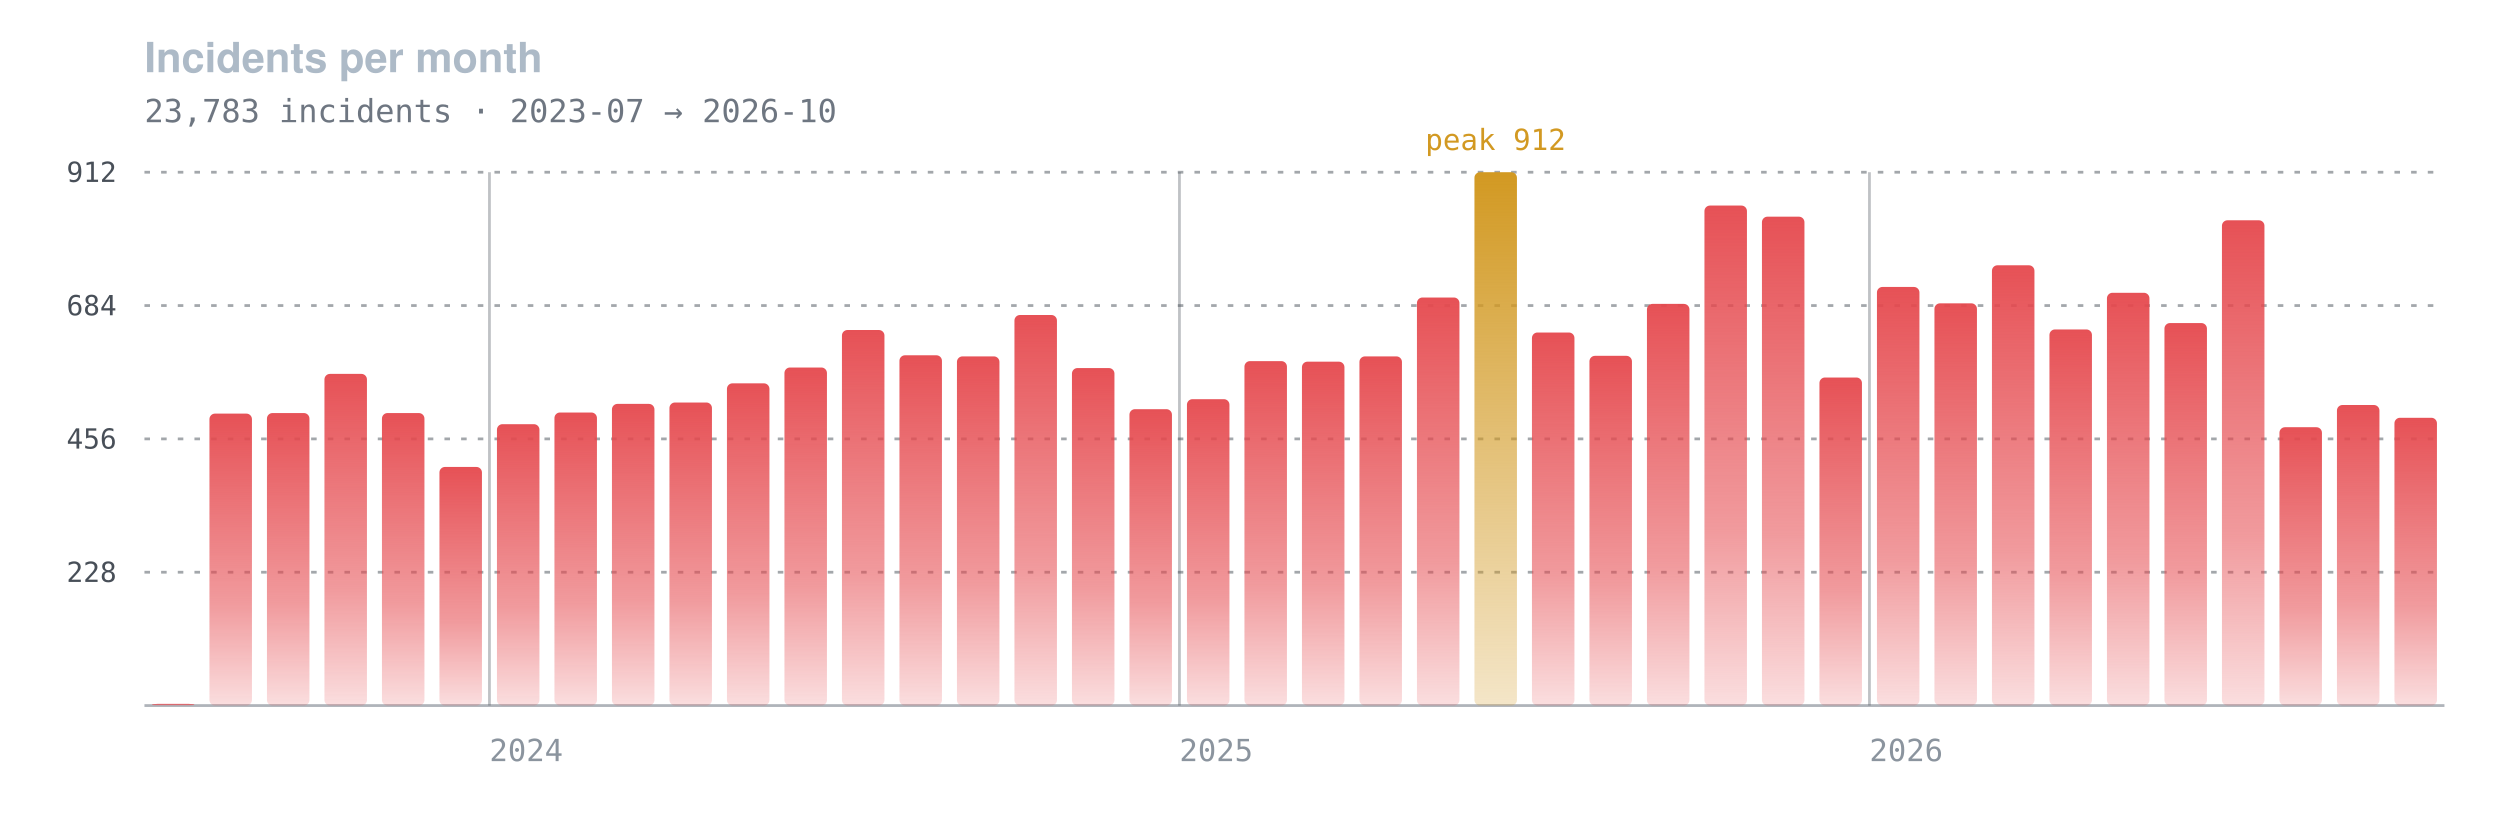
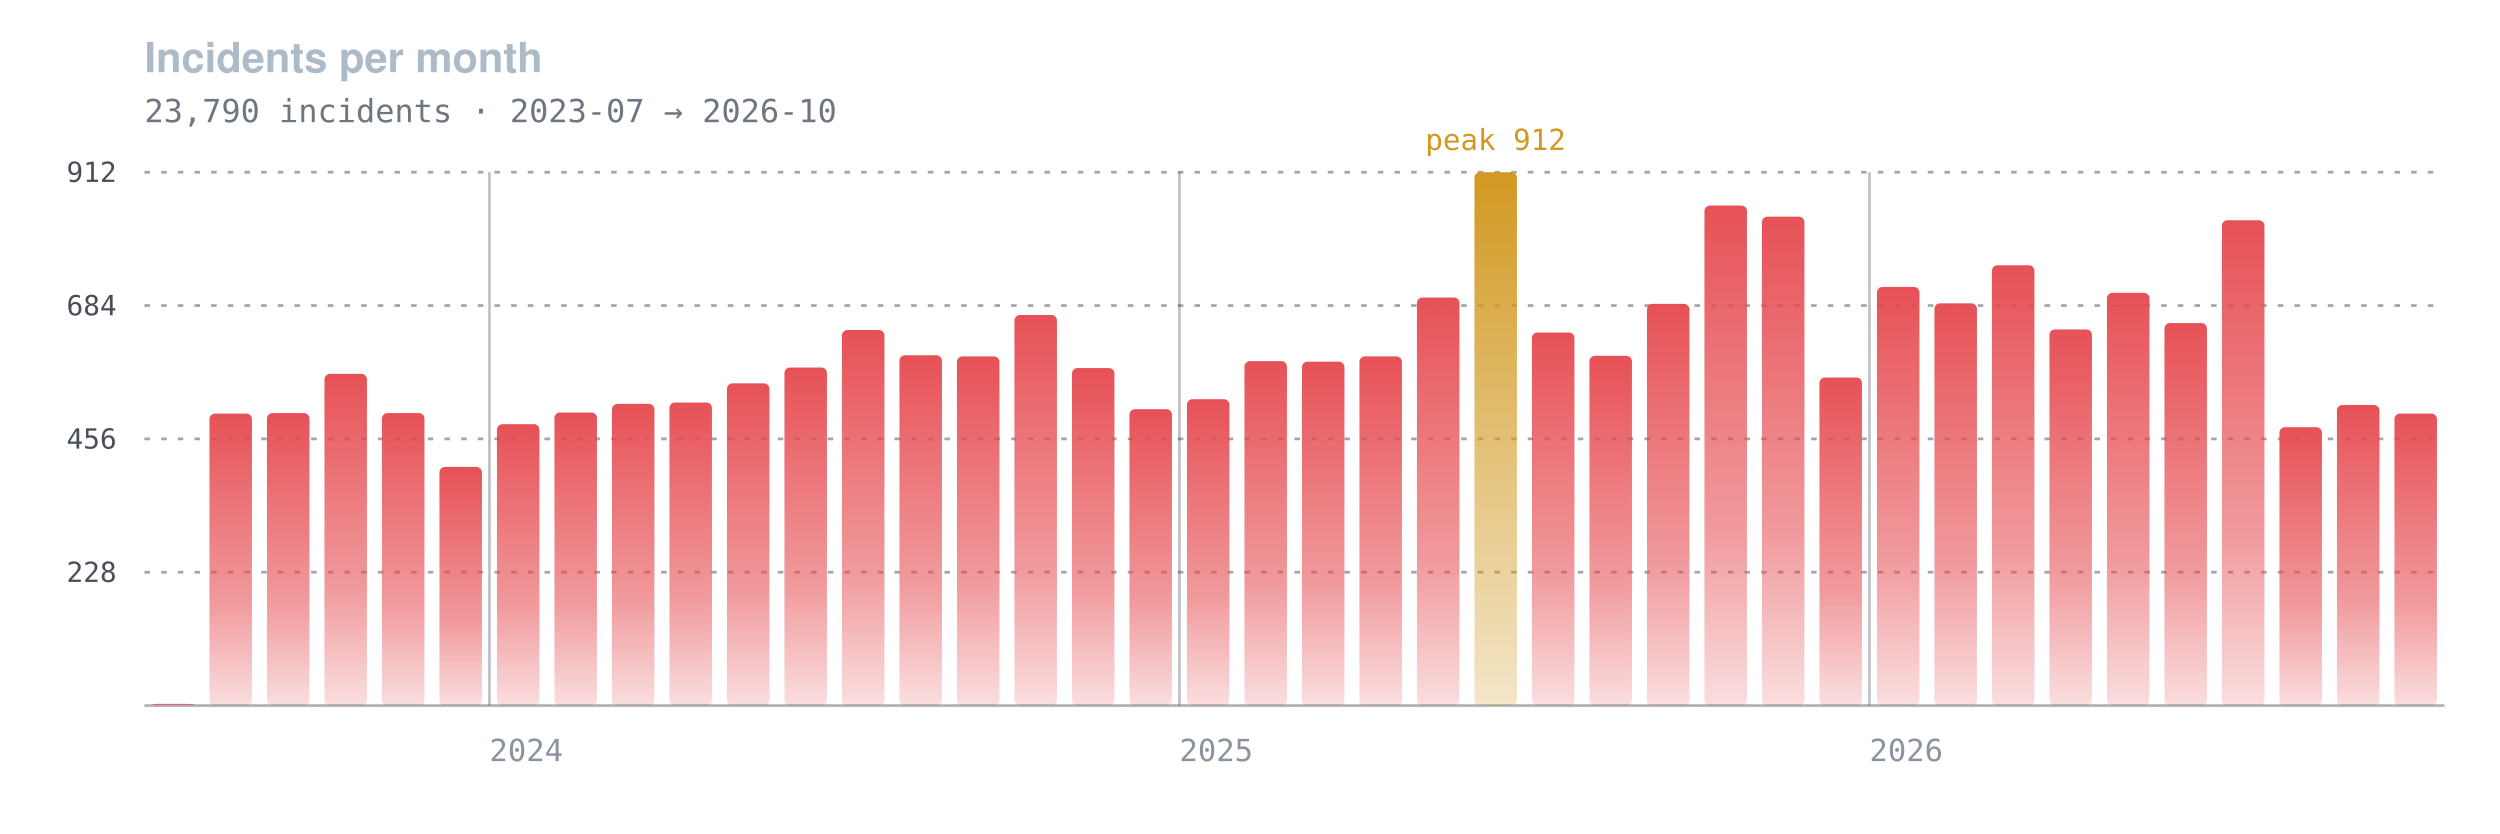
<svg xmlns="http://www.w3.org/2000/svg" viewBox="0 0 900 300" width="900" height="300" role="img">
  <defs>
    <linearGradient id="bg" x1="0" y1="0" x2="0" y2="1">
      <stop offset="0%" stop-color="#e5484d" stop-opacity="0.95" />
      <stop offset="65%" stop-color="#e5484d" stop-opacity="0.55" />
      <stop offset="100%" stop-color="#e5484d" stop-opacity="0.18" />
    </linearGradient>
    <linearGradient id="pk" x1="0" y1="0" x2="0" y2="1">
      <stop offset="0%" stop-color="#d29922" stop-opacity="1" />
      <stop offset="100%" stop-color="#d29922" stop-opacity="0.25" />
    </linearGradient>
  </defs>
  <text x="52" y="26" fill="#adbac7" font-size="15" font-family="-apple-system,BlinkMacSystemFont,Segoe UI,Helvetica,Arial,sans-serif" font-weight="600">Incidents per month</text>
-   <text x="52" y="44" fill="#6e7681" font-size="11.5" font-family="ui-monospace,SFMono-Regular,Menlo,Consolas,monospace">23,783 incidents · 2023-07 → 2026-10</text>
+   <text x="52" y="44" fill="#6e7681" font-size="11.5" font-family="ui-monospace,SFMono-Regular,Menlo,Consolas,monospace">23,790 incidents · 2023-07 → 2026-10</text>
  <line x1="52" y1="206.0" x2="880" y2="206.0" stroke="#484f58" stroke-width="1" stroke-dasharray="2 4" opacity="0.5" />
  <text x="42" y="209.5" fill="#484f58" font-size="10" font-family="ui-monospace,SFMono-Regular,Menlo,Consolas,monospace" text-anchor="end">228</text>
  <line x1="52" y1="158.0" x2="880" y2="158.0" stroke="#484f58" stroke-width="1" stroke-dasharray="2 4" opacity="0.5" />
  <text x="42" y="161.5" fill="#484f58" font-size="10" font-family="ui-monospace,SFMono-Regular,Menlo,Consolas,monospace" text-anchor="end">456</text>
  <line x1="52" y1="110.0" x2="880" y2="110.0" stroke="#484f58" stroke-width="1" stroke-dasharray="2 4" opacity="0.5" />
  <text x="42" y="113.5" fill="#484f58" font-size="10" font-family="ui-monospace,SFMono-Regular,Menlo,Consolas,monospace" text-anchor="end">684</text>
  <line x1="52" y1="62.0" x2="880" y2="62.0" stroke="#484f58" stroke-width="1" stroke-dasharray="2 4" opacity="0.5" />
  <text x="42" y="65.5" fill="#484f58" font-size="10" font-family="ui-monospace,SFMono-Regular,Menlo,Consolas,monospace" text-anchor="end">912</text>
  <line x1="52" y1="254" x2="880" y2="254" stroke="#6e7681" stroke-width="1" opacity="0.55" />
  <rect x="54.7" y="253.4" width="15.3" height="0.6" rx="2" fill="url(#bg)" />
  <rect x="75.4" y="148.9" width="15.3" height="105.1" rx="2" fill="url(#bg)" />
  <rect x="96.1" y="148.7" width="15.3" height="105.3" rx="2" fill="url(#bg)" />
  <rect x="116.8" y="134.6" width="15.3" height="119.4" rx="2" fill="url(#bg)" />
  <rect x="137.5" y="148.7" width="15.3" height="105.3" rx="2" fill="url(#bg)" />
  <rect x="158.2" y="168.1" width="15.3" height="85.9" rx="2" fill="url(#bg)" />
  <rect x="178.9" y="152.7" width="15.3" height="101.3" rx="2" fill="url(#bg)" />
  <line x1="176.2" y1="62" x2="176.2" y2="254" stroke="#484f58" stroke-width="1" opacity="0.35" />
  <text x="176.2" y="274" fill="#8b949e" font-size="11" font-family="ui-monospace,SFMono-Regular,Menlo,Consolas,monospace">2024</text>
  <rect x="199.6" y="148.5" width="15.3" height="105.5" rx="2" fill="url(#bg)" />
  <rect x="220.3" y="145.4" width="15.3" height="108.6" rx="2" fill="url(#bg)" />
  <rect x="241.0" y="144.9" width="15.3" height="109.1" rx="2" fill="url(#bg)" />
  <rect x="261.7" y="138.0" width="15.3" height="116.0" rx="2" fill="url(#bg)" />
  <rect x="282.4" y="132.3" width="15.3" height="121.7" rx="2" fill="url(#bg)" />
  <rect x="303.1" y="118.8" width="15.3" height="135.2" rx="2" fill="url(#bg)" />
  <rect x="323.8" y="127.9" width="15.3" height="126.1" rx="2" fill="url(#bg)" />
  <rect x="344.5" y="128.3" width="15.3" height="125.7" rx="2" fill="url(#bg)" />
  <rect x="365.2" y="113.4" width="15.3" height="140.6" rx="2" fill="url(#bg)" />
  <rect x="385.9" y="132.5" width="15.3" height="121.5" rx="2" fill="url(#bg)" />
  <rect x="406.6" y="147.3" width="15.3" height="106.7" rx="2" fill="url(#bg)" />
  <rect x="427.3" y="143.7" width="15.3" height="110.3" rx="2" fill="url(#bg)" />
  <line x1="424.6" y1="62" x2="424.6" y2="254" stroke="#484f58" stroke-width="1" opacity="0.35" />
  <text x="424.6" y="274" fill="#8b949e" font-size="11" font-family="ui-monospace,SFMono-Regular,Menlo,Consolas,monospace">2025</text>
  <rect x="448.0" y="130.0" width="15.3" height="124.0" rx="2" fill="url(#bg)" />
  <rect x="468.7" y="130.2" width="15.3" height="123.8" rx="2" fill="url(#bg)" />
  <rect x="489.4" y="128.3" width="15.3" height="125.7" rx="2" fill="url(#bg)" />
  <rect x="510.1" y="107.1" width="15.3" height="146.9" rx="2" fill="url(#bg)" />
  <rect x="530.8" y="62.0" width="15.3" height="192.0" rx="2" fill="url(#pk)" />
  <rect x="551.5" y="119.7" width="15.3" height="134.3" rx="2" fill="url(#bg)" />
  <rect x="572.2" y="128.1" width="15.3" height="125.9" rx="2" fill="url(#bg)" />
  <rect x="592.9" y="109.4" width="15.3" height="144.6" rx="2" fill="url(#bg)" />
  <rect x="613.6" y="74.0" width="15.3" height="180.0" rx="2" fill="url(#bg)" />
  <rect x="634.3" y="78.0" width="15.3" height="176.0" rx="2" fill="url(#bg)" />
  <rect x="655.0" y="135.9" width="15.3" height="118.1" rx="2" fill="url(#bg)" />
  <rect x="675.7" y="103.3" width="15.3" height="150.7" rx="2" fill="url(#bg)" />
  <line x1="673.0" y1="62" x2="673.0" y2="254" stroke="#484f58" stroke-width="1" opacity="0.35" />
  <text x="673.0" y="274" fill="#8b949e" font-size="11" font-family="ui-monospace,SFMono-Regular,Menlo,Consolas,monospace">2026</text>
  <rect x="696.4" y="109.2" width="15.3" height="144.8" rx="2" fill="url(#bg)" />
  <rect x="717.1" y="95.5" width="15.3" height="158.5" rx="2" fill="url(#bg)" />
  <rect x="737.8" y="118.6" width="15.3" height="135.4" rx="2" fill="url(#bg)" />
  <rect x="758.5" y="105.4" width="15.3" height="148.6" rx="2" fill="url(#bg)" />
  <rect x="779.2" y="116.3" width="15.3" height="137.7" rx="2" fill="url(#bg)" />
  <rect x="799.9" y="79.3" width="15.3" height="174.7" rx="2" fill="url(#bg)" />
  <rect x="820.6" y="153.8" width="15.3" height="100.2" rx="2" fill="url(#bg)" />
  <rect x="841.3" y="145.8" width="15.3" height="108.2" rx="2" fill="url(#bg)" />
-   <rect x="862.0" y="150.4" width="15.3" height="103.6" rx="2" fill="url(#bg)" />
+   <rect x="862.0" y="148.9" width="15.3" height="105.1" rx="2" fill="url(#bg)" />
  <text x="538.4" y="54.0" fill="#d29922" font-size="10.5" font-family="ui-monospace,SFMono-Regular,Menlo,Consolas,monospace" text-anchor="middle">peak 912</text>
</svg>
